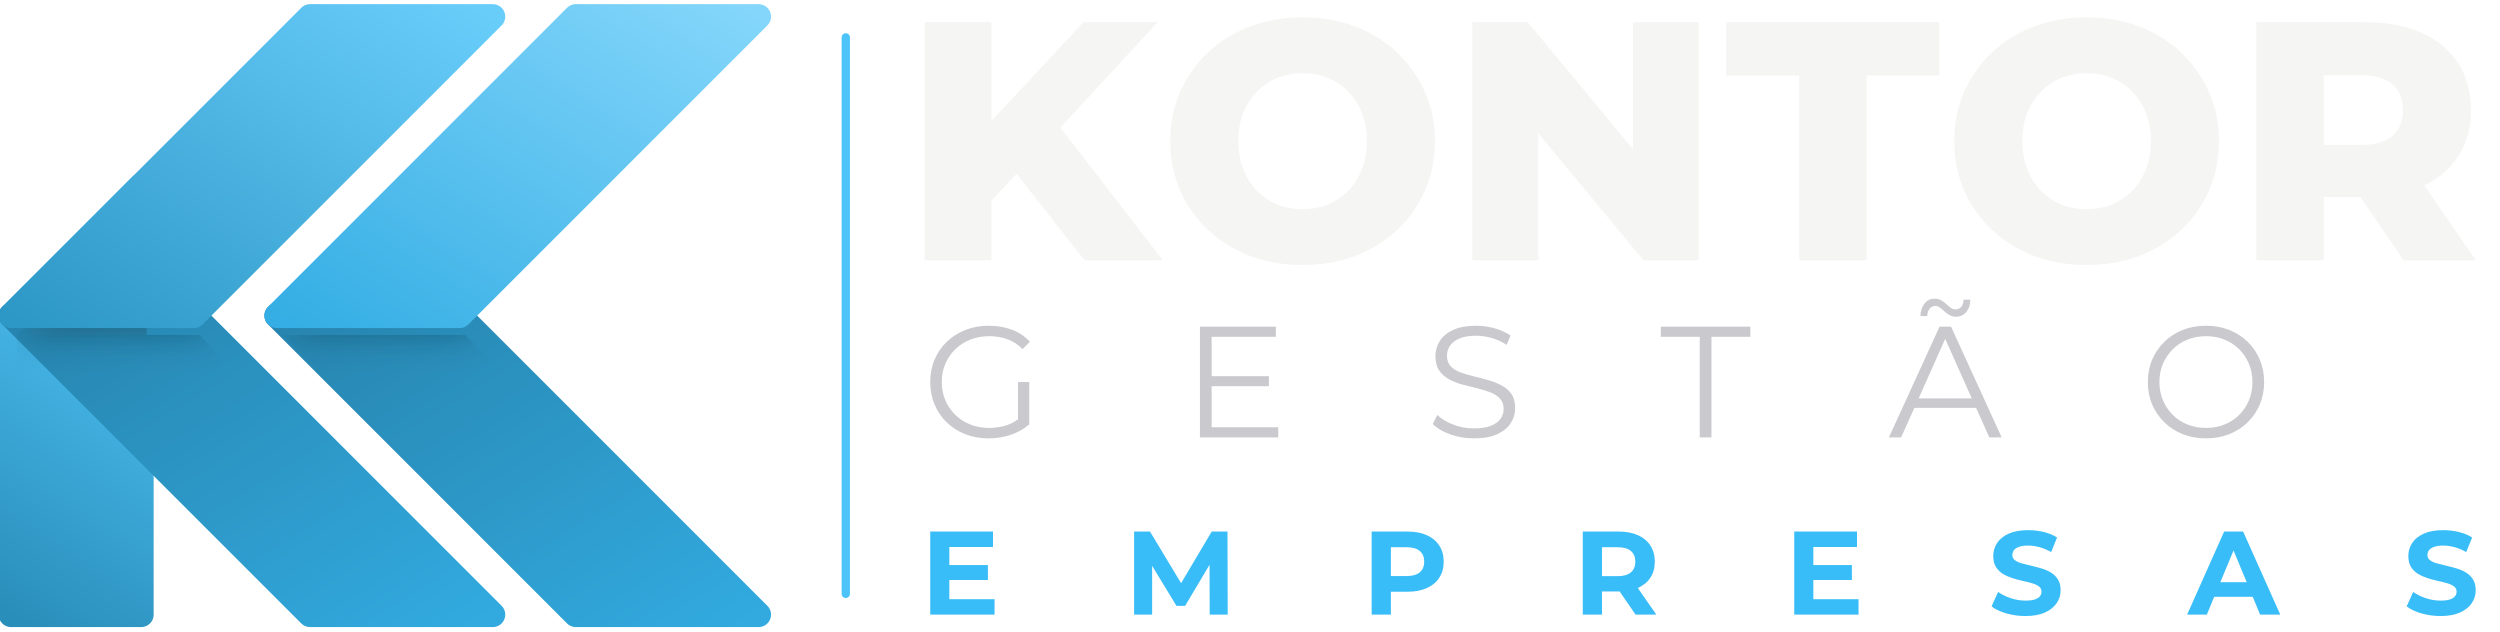
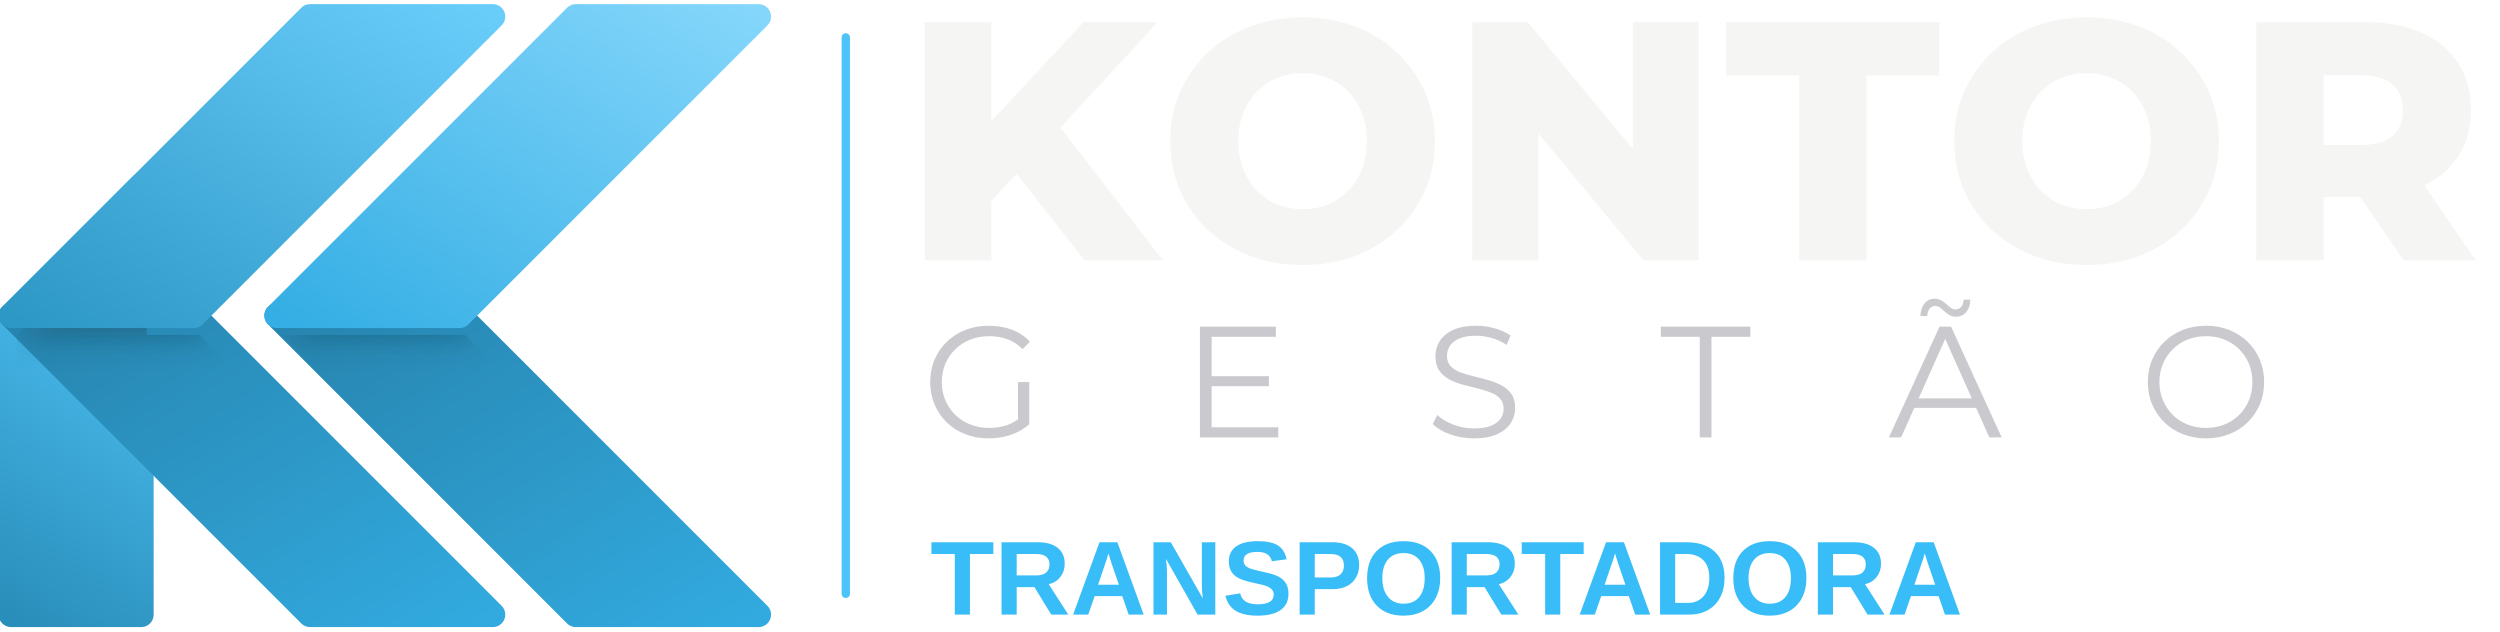
- <svg xmlns="http://www.w3.org/2000/svg" viewBox="-4 -6 903 228" role="img" aria-label="Kontor Gestão Empresas">
+ <svg xmlns="http://www.w3.org/2000/svg" viewBox="-4 -6 903 228" role="img" aria-label="Kontor Gestão Transportadora">
  <defs>
    <linearGradient id="kt-a" x1="0" y1="1" x2="0.2" y2="0">
      <stop offset="0" stop-color="#2A8EBA" />
      <stop offset="1" stop-color="#50C5F9" />
    </linearGradient>
    <linearGradient id="kt-b" x1="0" y1="1" x2="1" y2="0">
      <stop offset="0" stop-color="#2D97C6" />
      <stop offset="1" stop-color="#69CDFA" />
    </linearGradient>
    <linearGradient id="kt-braco" x1="0" y1="1" x2="1" y2="0">
      <stop offset="0" stop-color="#34AEE4" />
      <stop offset="1" stop-color="#84D6FB" />
    </linearGradient>
    <linearGradient id="kt-perna" x1="0" y1="0" x2="1" y2="1">
      <stop offset="0" stop-color="#2784AE" />
      <stop offset="1" stop-color="#32AADF" />
    </linearGradient>
    <filter id="kt-d" x="-20%" y="-20%" width="140%" height="140%">
      <feGaussianBlur stdDeviation="6" />
    </filter>
    <clipPath id="kt-pa">
      <path d="M0,108 L66,108 L174,216 L108,216 Z" />
      <path d="M0,108 L47,61 L47,216 L0,216 Z" />
    </clipPath>
    <clipPath id="kt-pb">
      <path d="M96,108 L162,108 L270,216 L204,216 Z" />
    </clipPath>
  </defs>
  <g stroke-linejoin="round" stroke-width="9">
    <path fill="url(#kt-a)" stroke="url(#kt-a)" d="M0,108 L47,61 L47,216 L0,216 Z" />
    <path fill="url(#kt-perna)" stroke="url(#kt-perna)" d="M0,108 L66,108 L174,216 L108,216 Z" />
    <path clip-path="url(#kt-pa)" filter="url(#kt-d)" fill="#0E2F3E" opacity=".38" transform="translate(2 7)" d="M0,108 L108,0 L174,0 L66,108 Z" />
    <path fill="url(#kt-b)" stroke="url(#kt-b)" d="M0,108 L108,0 L174,0 L66,108 Z" />
    <path fill="url(#kt-perna)" stroke="url(#kt-perna)" d="M96,108 L162,108 L270,216 L204,216 Z" />
    <path clip-path="url(#kt-pb)" filter="url(#kt-d)" fill="#0E2F3E" opacity=".38" transform="translate(2 7)" d="M96,108 L204,0 L270,0 L162,108 Z" />
    <path fill="url(#kt-braco)" stroke="url(#kt-braco)" d="M96,108 L204,0 L270,0 L162,108 Z" />
  </g>
  <rect x="300" y="6" width="3" height="204" rx="1.5" fill="#38BDF8" opacity=".9" />
  <path fill="#F5F5F4" d="M354.08 88L330 88L330 2L354.08 2L354.08 37.75L387.37 2L414.16 2L379.02 40.09L416 88L387.74 88L363.17 56.79L354.08 66.50L354.08 88ZM466.49 89.72L466.49 89.72Q456.17 89.72 447.45 86.40Q438.73 83.09 432.28 77.00Q425.83 70.92 422.27 62.81Q418.70 54.71 418.70 45L418.70 45Q418.70 35.29 422.27 27.19Q425.83 19.08 432.28 13.00Q438.73 6.91 447.45 3.60Q456.17 0.28 466.49 0.28L466.49 0.28Q476.94 0.28 485.60 3.60Q494.26 6.91 500.65 13.00Q507.04 19.08 510.66 27.19Q514.29 35.29 514.29 45L514.29 45Q514.29 54.71 510.66 62.88Q507.04 71.05 500.65 77.07Q494.26 83.09 485.60 86.40Q476.94 89.72 466.49 89.72ZM466.49 69.57L466.49 69.57Q471.41 69.57 475.65 67.85Q479.89 66.13 483.02 62.88Q486.15 59.62 487.93 55.07Q489.71 50.53 489.71 45L489.71 45Q489.71 39.35 487.93 34.86Q486.15 30.38 483.02 27.12Q479.89 23.87 475.65 22.15Q471.41 20.43 466.49 20.43L466.49 20.43Q461.58 20.43 457.34 22.15Q453.10 23.87 449.97 27.12Q446.84 30.38 445.06 34.86Q443.27 39.35 443.27 45L443.27 45Q443.27 50.53 445.06 55.07Q446.84 59.62 449.97 62.88Q453.10 66.13 457.34 67.85Q461.58 69.57 466.49 69.57ZM551.63 88L527.80 88L527.80 2L547.83 2L585.79 47.83L585.79 2L609.62 2L609.62 88L589.60 88L551.63 42.17L551.63 88ZM670.19 88L645.87 88L645.87 21.29L619.45 21.29L619.45 2L696.48 2L696.48 21.29L670.19 21.29L670.19 88ZM749.68 89.72L749.68 89.72Q739.36 89.72 730.64 86.40Q721.91 83.09 715.46 77.00Q709.01 70.92 705.45 62.81Q701.89 54.71 701.89 45L701.89 45Q701.89 35.29 705.45 27.19Q709.01 19.08 715.46 13.00Q721.91 6.91 730.64 3.60Q739.36 0.28 749.68 0.28L749.68 0.28Q760.12 0.28 768.78 3.60Q777.45 6.91 783.83 13.00Q790.22 19.08 793.85 27.19Q797.47 35.29 797.47 45L797.47 45Q797.47 54.71 793.85 62.88Q790.22 71.05 783.83 77.07Q777.45 83.09 768.78 86.40Q760.12 89.72 749.68 89.72ZM749.68 69.57L749.68 69.57Q754.59 69.57 758.83 67.85Q763.07 66.13 766.20 62.88Q769.34 59.62 771.12 55.07Q772.90 50.53 772.90 45L772.90 45Q772.90 39.35 771.12 34.86Q769.34 30.38 766.20 27.12Q763.07 23.87 758.83 22.15Q754.59 20.43 749.68 20.43L749.68 20.43Q744.77 20.43 740.53 22.15Q736.29 23.87 733.16 27.12Q730.02 30.38 728.24 34.86Q726.46 39.35 726.46 45L726.46 45Q726.46 50.53 728.24 55.07Q730.02 59.62 733.16 62.88Q736.29 66.13 740.53 67.85Q744.77 69.57 749.68 69.57ZM835.31 88L810.99 88L810.99 2L850.30 2Q862.09 2 870.63 5.81Q879.17 9.62 883.84 16.80Q888.51 23.99 888.51 33.82L888.51 33.82Q888.51 43.53 883.84 50.53L883.84 50.53Q879.42 57.29 871.68 60.97L871.68 60.97L890.23 88L864.18 88L848.58 65.15L835.31 65.15L835.31 88ZM835.31 21.17L835.31 46.35L848.83 46.35Q856.44 46.35 860.19 43.03Q863.94 39.72 863.94 33.82L863.94 33.82Q863.94 27.80 860.19 24.48Q856.44 21.17 848.83 21.17L848.83 21.17L835.31 21.17Z" />
  <path fill="#C9C9CE" d="M353.09 152.34L353.09 152.34Q348.51 152.34 344.66 150.83Q340.80 149.31 337.97 146.57Q335.14 143.83 333.57 140.11Q332 136.40 332 132Q332 127.60 333.57 123.89Q335.14 120.17 338 117.43Q340.86 114.69 344.71 113.17Q348.57 111.66 353.14 111.66Q357.71 111.66 361.51 113.09Q365.31 114.51 368 117.43L368 117.43L365.37 120.11Q362.86 117.60 359.83 116.51Q356.80 115.43 353.31 115.43L353.31 115.43Q349.60 115.43 346.49 116.66Q343.37 117.89 341.06 120.14Q338.74 122.40 337.46 125.40Q336.17 128.40 336.17 132L336.17 132Q336.17 135.54 337.46 138.57Q338.74 141.60 341.06 143.86Q343.37 146.11 346.49 147.34Q349.60 148.57 353.26 148.57L353.26 148.57Q356.69 148.57 359.77 147.54L359.77 147.54Q361.83 146.86 363.71 145.43L363.71 145.43L363.71 132L367.77 132L367.77 147.26Q364.91 149.77 361.09 151.06Q357.26 152.34 353.09 152.34ZM433.64 133.49L433.64 148.34L457.70 148.34L457.70 152L429.41 152L429.41 112L456.84 112L456.84 115.66L433.64 115.66L433.64 129.89L454.33 129.89L454.33 133.49L433.64 133.49ZM528.36 152.34L528.36 152.34Q523.91 152.34 519.82 150.89Q515.74 149.43 513.51 147.14L513.51 147.14L515.16 143.89Q517.28 145.94 520.85 147.34Q524.42 148.74 528.36 148.74L528.36 148.74Q532.14 148.74 534.51 147.80Q536.88 146.86 537.99 145.26Q539.11 143.66 539.11 141.71L539.11 141.71Q539.11 139.37 537.76 137.94Q536.42 136.51 534.25 135.69Q532.08 134.86 529.45 134.23Q526.82 133.60 524.19 132.89Q521.56 132.17 519.36 130.97Q517.16 129.77 515.82 127.80Q514.48 125.83 514.48 122.63L514.48 122.63Q514.48 119.66 516.05 117.17Q517.62 114.69 520.88 113.17Q524.14 111.66 529.22 111.66L529.22 111.66Q532.59 111.66 535.91 112.60Q539.22 113.54 541.62 115.20L541.62 115.20L540.19 118.57Q537.62 116.86 534.74 116.06Q531.85 115.26 529.16 115.26L529.16 115.26Q525.56 115.26 523.22 116.23Q520.88 117.20 519.76 118.83Q518.65 120.46 518.65 122.51L518.65 122.51Q518.65 124.86 519.99 126.29Q521.34 127.71 523.54 128.51Q525.74 129.31 528.36 129.94Q530.99 130.57 533.59 131.31Q536.19 132.06 538.39 133.23Q540.59 134.40 541.94 136.34Q543.28 138.29 543.28 141.43L543.28 141.43Q543.28 144.34 541.68 146.83Q540.08 149.31 536.79 150.83Q533.51 152.34 528.36 152.34ZM614.18 152L609.95 152L609.95 115.66L595.89 115.66L595.89 112L628.23 112L628.23 115.66L614.18 115.66L614.18 152ZM682.67 152L678.27 152L696.56 112L700.73 112L719.01 152L714.56 152L709.76 141.31L687.47 141.31L682.67 152ZM689.01 137.89L708.21 137.89L698.61 116.40L689.01 137.89ZM702.56 108.40L702.56 108.40Q701.24 108.40 700.21 107.83Q699.19 107.26 698.36 106.49Q697.53 105.71 696.73 105.11Q695.93 104.51 695.07 104.51L695.07 104.51Q693.76 104.51 692.99 105.49Q692.21 106.46 692.10 108.17L692.10 108.17L689.64 108.17Q689.76 105.31 691.16 103.60Q692.56 101.89 694.79 101.89L694.79 101.89Q696.10 101.89 697.16 102.49Q698.21 103.09 699.04 103.86Q699.87 104.63 700.64 105.20Q701.41 105.77 702.27 105.77L702.27 105.77Q703.59 105.77 704.39 104.83Q705.19 103.89 705.24 102.23L705.24 102.23L707.70 102.23Q707.64 104.97 706.21 106.69Q704.79 108.40 702.56 108.40ZM792.83 152.34L792.83 152.34Q788.31 152.34 784.45 150.83Q780.60 149.31 777.77 146.54Q774.94 143.77 773.37 140.09Q771.80 136.40 771.80 132L771.80 132Q771.80 127.60 773.37 123.91Q774.94 120.23 777.77 117.46Q780.60 114.69 784.43 113.17Q788.25 111.66 792.83 111.66L792.83 111.66Q797.34 111.66 801.17 113.17Q805.00 114.69 807.83 117.43Q810.65 120.17 812.23 123.89Q813.80 127.60 813.80 132L813.80 132Q813.80 136.40 812.23 140.11Q810.65 143.83 807.83 146.57Q805.00 149.31 801.17 150.83Q797.34 152.34 792.83 152.34ZM792.83 148.57L792.83 148.57Q796.43 148.57 799.48 147.34Q802.54 146.11 804.80 143.86Q807.05 141.60 808.31 138.60Q809.57 135.60 809.57 132L809.57 132Q809.57 128.40 808.31 125.40Q807.05 122.40 804.80 120.14Q802.54 117.89 799.48 116.66Q796.43 115.43 792.83 115.43L792.83 115.43Q789.23 115.43 786.14 116.66Q783.05 117.89 780.80 120.14Q778.54 122.40 777.25 125.40Q775.97 128.40 775.97 132L775.97 132Q775.97 135.54 777.25 138.57Q778.54 141.60 780.80 143.86Q783.05 146.11 786.14 147.34Q789.23 148.57 792.83 148.57Z" />
-   <path fill="#38BDF8" d="M338.90 203.49L338.90 210.43L355.23 210.43L355.23 216L332 216L332 186L354.67 186L354.67 191.57L338.90 191.57L338.90 198.09L352.83 198.09L352.83 203.49L338.90 203.49ZM412.15 216L405.64 216L405.64 186L411.38 186L422.61 204.64L433.67 186L439.37 186L439.45 216L432.94 216L432.89 198L424.07 212.83L420.94 212.83L412.15 198.39L412.15 216ZM498.39 216L491.44 216L491.44 186L504.43 186Q508.46 186 511.37 187.31Q514.29 188.61 515.87 191.06Q517.46 193.50 517.46 196.89L517.46 196.89Q517.46 200.23 515.87 202.67Q514.29 205.11 511.37 206.42Q508.46 207.73 504.43 207.73L504.43 207.73L498.39 207.73L498.39 216ZM498.39 191.66L498.39 202.07L504.04 202.07Q507.26 202.07 508.84 200.70Q510.43 199.33 510.43 196.89L510.43 196.89Q510.43 194.40 508.84 193.03Q507.26 191.66 504.04 191.66L504.04 191.66L498.39 191.66ZM574.64 216L567.70 216L567.70 186L580.68 186Q584.71 186 587.62 187.31Q590.54 188.61 592.12 191.06Q593.71 193.50 593.71 196.89L593.71 196.89Q593.71 200.23 592.12 202.65Q590.54 205.07 587.62 206.36L587.62 206.36Q587.58 206.36 587.58 206.40L587.58 206.40L594.27 216L586.77 216L581.02 207.64Q580.85 207.64 580.68 207.64L580.68 207.64L574.64 207.64L574.64 216ZM574.64 191.66L574.64 202.11L580.30 202.11Q583.51 202.11 585.10 200.72Q586.68 199.33 586.68 196.89L586.68 196.89Q586.68 194.40 585.10 193.03Q583.51 191.66 580.30 191.66L580.30 191.66L574.64 191.66ZM650.98 203.49L650.98 210.43L667.30 210.43L667.30 216L644.08 216L644.08 186L666.75 186L666.75 191.57L650.98 191.57L650.98 198.09L664.90 198.09L664.90 203.49L650.98 203.49ZM727.57 216.51L727.57 216.51Q723.97 216.51 720.67 215.55Q717.37 214.59 715.36 213.04L715.36 213.04L717.71 207.81Q719.64 209.19 722.28 210.06Q724.91 210.94 727.61 210.94L727.61 210.94Q729.67 210.94 730.93 210.54Q732.20 210.13 732.80 209.40Q733.40 208.67 733.40 207.73L733.40 207.73Q733.40 206.53 732.46 205.82Q731.51 205.11 729.97 204.66Q728.43 204.21 726.56 203.81Q724.70 203.40 722.83 202.80Q720.97 202.20 719.43 201.26Q717.88 200.31 716.92 198.77Q715.96 197.23 715.96 194.83L715.96 194.83Q715.96 192.26 717.35 190.14Q718.74 188.01 721.55 186.75Q724.36 185.49 728.60 185.49L728.60 185.49Q731.43 185.49 734.17 186.15Q736.91 186.81 739.01 188.14L739.01 188.14L736.87 193.41Q734.77 192.21 732.67 191.64Q730.57 191.06 728.56 191.06L728.56 191.06Q726.54 191.06 725.26 191.53Q723.97 192 723.41 192.75Q722.86 193.50 722.86 194.49L722.86 194.49Q722.86 195.64 723.80 196.35Q724.74 197.06 726.28 197.49Q727.83 197.91 729.69 198.34Q731.56 198.77 733.42 199.33Q735.28 199.89 736.83 200.83Q738.37 201.77 739.33 203.31Q740.30 204.86 740.30 207.21L740.30 207.21Q740.30 209.74 738.88 211.84Q737.47 213.94 734.66 215.23Q731.86 216.51 727.57 216.51ZM793.11 216L785.99 216L799.36 186L806.22 186L819.63 216L812.35 216L809.69 209.57L795.76 209.57L793.11 216ZM797.99 204.30L807.51 204.30L802.75 192.81L797.99 204.30ZM877.50 216.51L877.50 216.51Q873.90 216.51 870.60 215.55Q867.30 214.59 865.29 213.04L865.29 213.04L867.64 207.81Q869.57 209.19 872.21 210.06Q874.84 210.94 877.54 210.94L877.54 210.94Q879.60 210.94 880.86 210.54Q882.13 210.13 882.73 209.40Q883.33 208.67 883.33 207.73L883.33 207.73Q883.33 206.53 882.39 205.82Q881.44 205.11 879.90 204.66Q878.36 204.21 876.49 203.81Q874.63 203.40 872.76 202.80Q870.90 202.20 869.36 201.26Q867.81 200.31 866.85 198.77Q865.89 197.23 865.89 194.83L865.89 194.83Q865.89 192.26 867.28 190.14Q868.67 188.01 871.48 186.75Q874.29 185.49 878.53 185.49L878.53 185.49Q881.36 185.49 884.10 186.15Q886.84 186.81 888.94 188.14L888.94 188.14L886.80 193.41Q884.70 192.21 882.60 191.64Q880.50 191.06 878.49 191.06L878.49 191.06Q876.47 191.06 875.19 191.53Q873.90 192 873.34 192.75Q872.79 193.50 872.79 194.49L872.79 194.49Q872.79 195.64 873.73 196.35Q874.67 197.06 876.21 197.49Q877.76 197.91 879.62 198.34Q881.49 198.77 883.35 199.33Q885.21 199.89 886.76 200.83Q888.30 201.77 889.26 203.31Q890.23 204.86 890.23 207.21L890.23 207.21Q890.23 209.74 888.81 211.84Q887.40 213.94 884.59 215.23Q881.79 216.51 877.50 216.51Z" />
+   <text x="332" y="216" fill="#38BDF8" font-family="Segoe UI, Arial, sans-serif" font-weight="700" font-size="38" textLength="556" lengthAdjust="spacingAndGlyphs">TRANSPORTADORA</text>
</svg>
